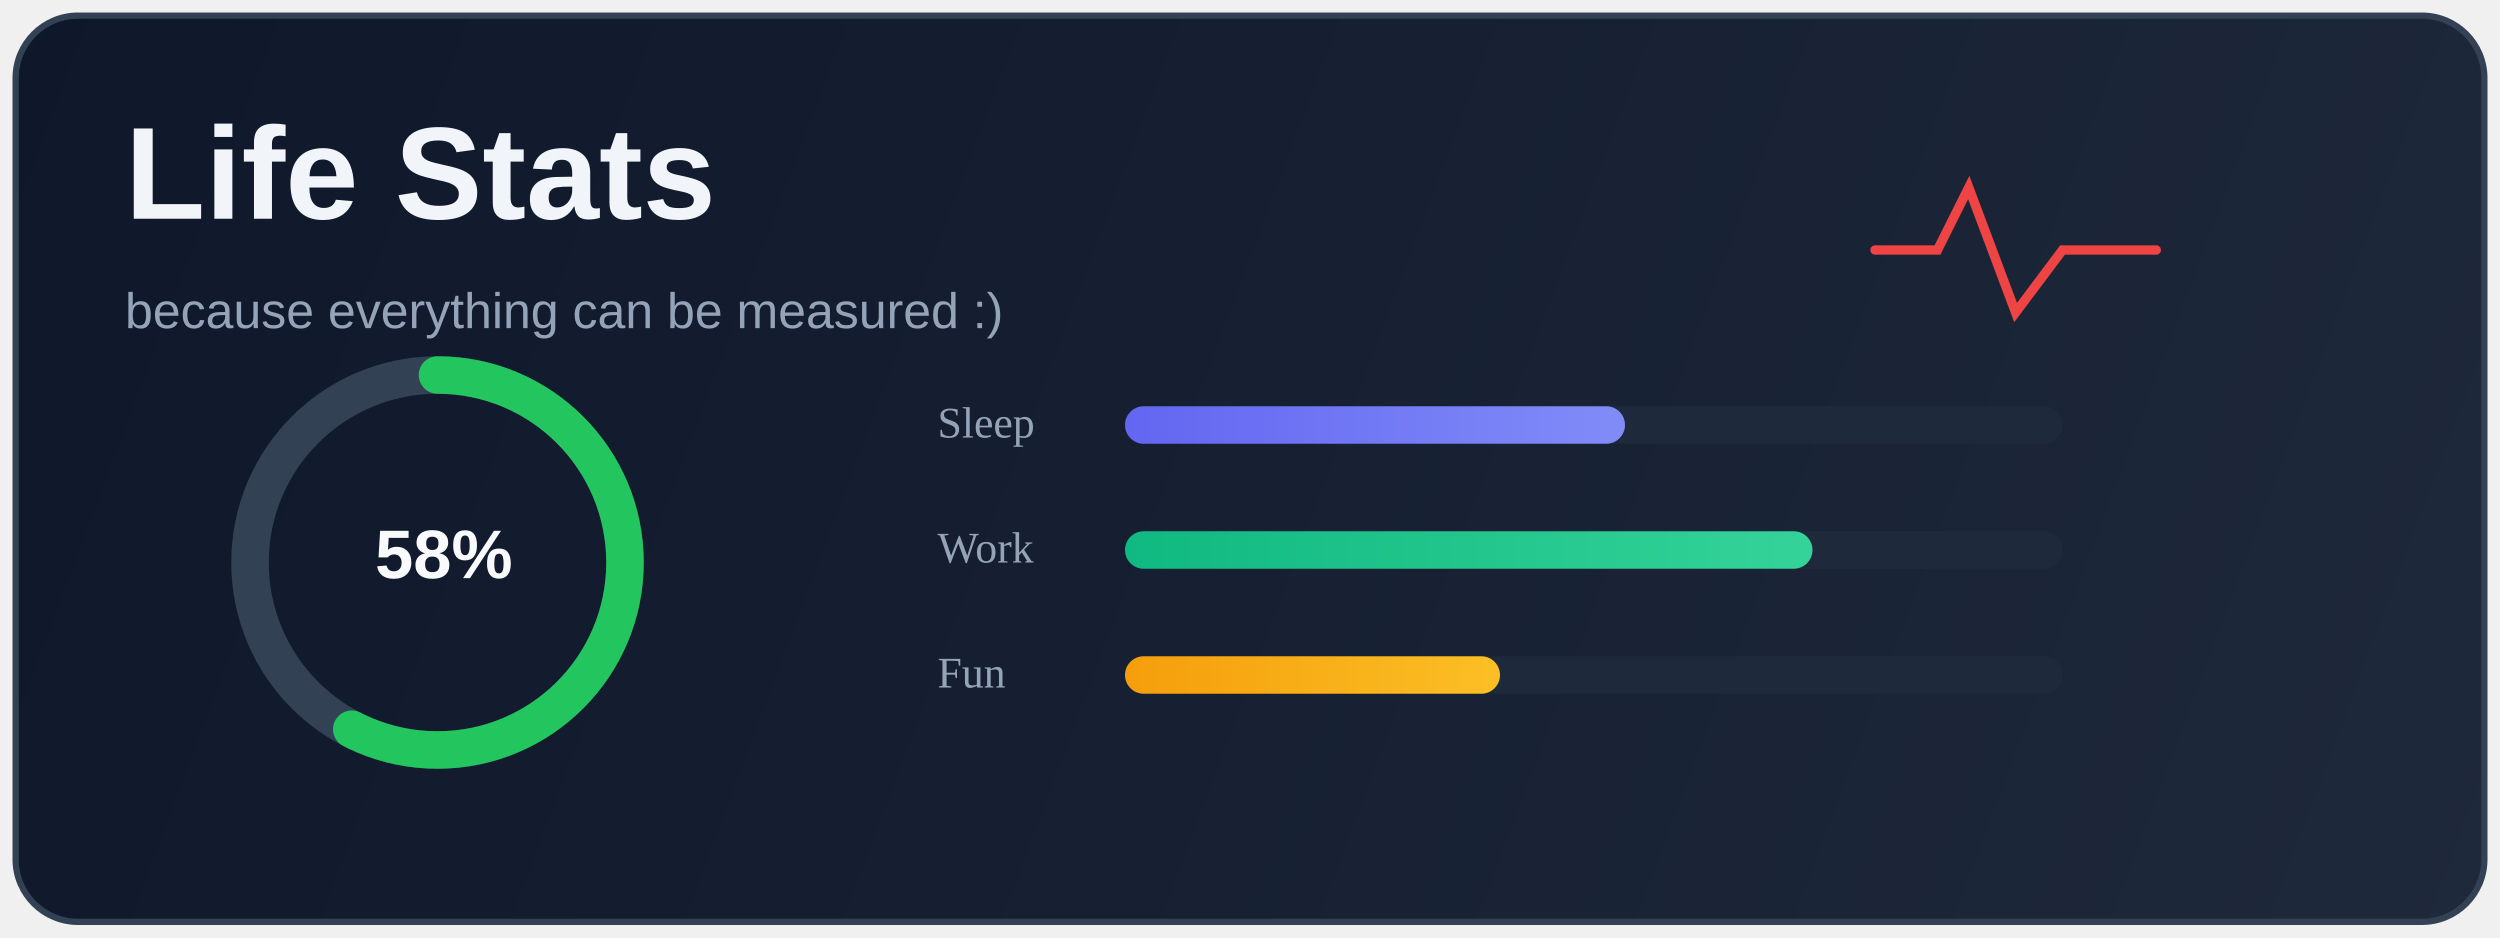
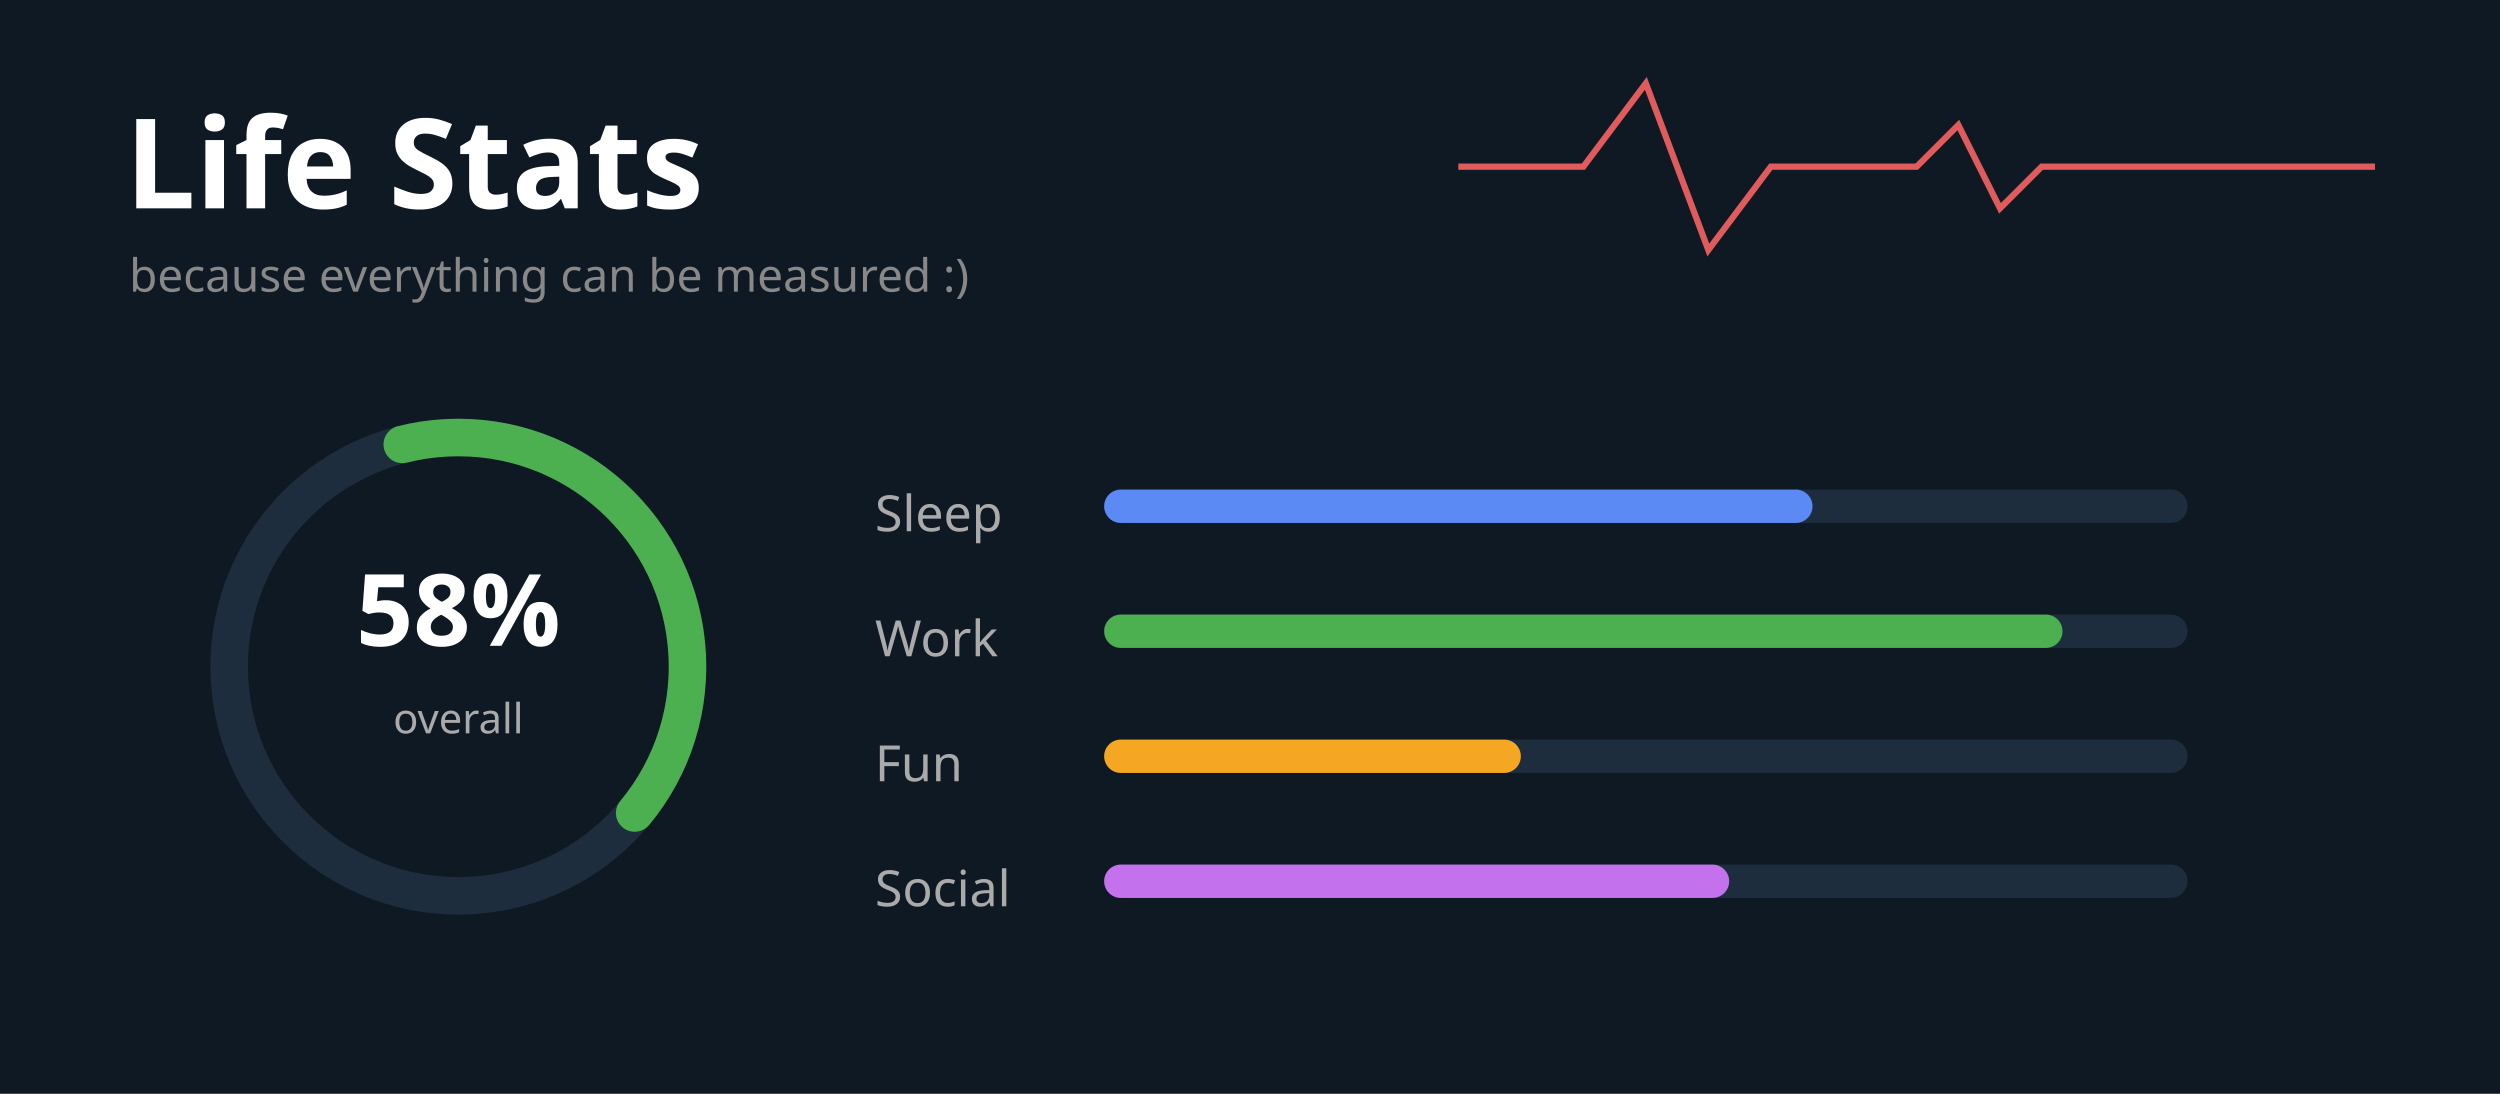
- <svg xmlns="http://www.w3.org/2000/svg" width="800" height="300" viewBox="0 0 800 300">
-   <defs>
-     <linearGradient id="bg" x1="0" y1="0" x2="800" y2="300" gradientUnits="userSpaceOnUse">
-       <stop offset="0%" stop-color="#0f172a" />
-       <stop offset="100%" stop-color="#1e293b" />
-     </linearGradient>
-     <linearGradient id="bar1" x1="0" y1="0" x2="1" y2="0">
-       <stop offset="0%" stop-color="#6366f1" />
-       <stop offset="100%" stop-color="#818cf8" />
-     </linearGradient>
-     <linearGradient id="bar2" x1="0" y1="0" x2="1" y2="0">
-       <stop offset="0%" stop-color="#10b981" />
-       <stop offset="100%" stop-color="#34d399" />
-     </linearGradient>
-     <linearGradient id="bar3" x1="0" y1="0" x2="1" y2="0">
-       <stop offset="0%" stop-color="#f59e0b" />
-       <stop offset="100%" stop-color="#fbbf24" />
-     </linearGradient>
-   </defs>
-   <rect x="5" y="5" width="790" height="290" rx="20" fill="url(#bg)" stroke="#334155" stroke-width="2" />
-   <text x="40" y="70" font-family="Arial, sans-serif" font-size="42" font-weight="700" fill="#f1f5f9">
-     Life Stats
-   </text>
-   <text x="40" y="105" font-family="Arial, sans-serif" font-size="16" fill="#94a3b8">
-     because everything can be measured :)
-   </text>
-   <circle cx="140" cy="180" r="60" stroke="#334155" stroke-width="12" fill="none" />
-   <circle cx="140" cy="180" r="60" stroke="#22c55e" stroke-width="12" fill="none" stroke-dasharray="377" stroke-dashoffset="160" stroke-linecap="round" transform="rotate(-90 140 180)" />
-   <text x="120" y="185" font-family="Arial" font-size="22" font-weight="700" fill="#f8fafc">
-     58%
-   </text>
-   <g>
-     <text x="300" y="140" font-size="14" fill="#94a3b8">Sleep</text>
-     <text x="300" y="180" font-size="14" fill="#94a3b8">Work</text>
-     <text x="300" y="220" font-size="14" fill="#94a3b8">Fun</text>
-     <rect x="360" y="130" width="300" height="12" rx="6" fill="#1e293b" />
-     <rect x="360" y="170" width="300" height="12" rx="6" fill="#1e293b" />
-     <rect x="360" y="210" width="300" height="12" rx="6" fill="#1e293b" />
-     <rect x="360" y="130" width="160" height="12" rx="6" fill="url(#bar1)" />
-     <rect x="360" y="170" width="220" height="12" rx="6" fill="url(#bar2)" />
-     <rect x="360" y="210" width="120" height="12" rx="6" fill="url(#bar3)" />
-   </g>
-   <polyline points="600,80 620,80 630,60 645,100 660,80 690,80" fill="none" stroke="#ef4444" stroke-width="3" stroke-linecap="round" />
+ <svg xmlns="http://www.w3.org/2000/svg" viewBox="0 0 1200 525" width="1200" height="525">
+   <rect width="1200" height="525" fill="#0f1923" />
+   <text x="60" y="100" font-family="Segoe UI, sans-serif" font-size="60" font-weight="700" fill="#ffffff">Life Stats</text>
+   <text x="62" y="140" font-family="Segoe UI, sans-serif" font-size="22" fill="#888">because everything can be measured :)</text>
+   <polyline points="700,80 760,80 790,40 820,120 850,80 920,80 940,60 960,100 980,80 1140,80" fill="none" stroke="#e05c5c" stroke-width="3" />
+   <circle cx="220" cy="320" r="110" fill="none" stroke="#1e2d3d" stroke-width="18" />
+   <circle cx="220" cy="320" r="110" fill="none" stroke="#4CAF50" stroke-width="18" stroke-dasharray="415" stroke-dashoffset="166" stroke-linecap="round" transform="rotate(-90 220 320)" />
+   <text x="220" y="310" font-family="Segoe UI, sans-serif" font-size="48" font-weight="700" fill="#fff" text-anchor="middle">58%</text>
+   <text x="220" y="352" font-family="Segoe UI, sans-serif" font-size="20" fill="#aaa" text-anchor="middle">overall</text>
+   <text x="420" y="255" font-family="Segoe UI, sans-serif" font-size="24" fill="#aaa">Sleep</text>
+   <rect x="530" y="235" width="520" height="16" rx="8" fill="#1e2d3d" />
+   <rect x="530" y="235" width="340" height="16" rx="8" fill="#5b8af5" />
+   <text x="420" y="315" font-family="Segoe UI, sans-serif" font-size="24" fill="#aaa">Work</text>
+   <rect x="530" y="295" width="520" height="16" rx="8" fill="#1e2d3d" />
+   <rect x="530" y="295" width="460" height="16" rx="8" fill="#4CAF50" />
+   <text x="420" y="375" font-family="Segoe UI, sans-serif" font-size="24" fill="#aaa">Fun</text>
+   <rect x="530" y="355" width="520" height="16" rx="8" fill="#1e2d3d" />
+   <rect x="530" y="355" width="200" height="16" rx="8" fill="#f5a623" />
+   <text x="420" y="435" font-family="Segoe UI, sans-serif" font-size="24" fill="#aaa">Social</text>
+   <rect x="530" y="415" width="520" height="16" rx="8" fill="#1e2d3d" />
+   <rect x="530" y="415" width="300" height="16" rx="8" fill="#c471ed" />
</svg>
